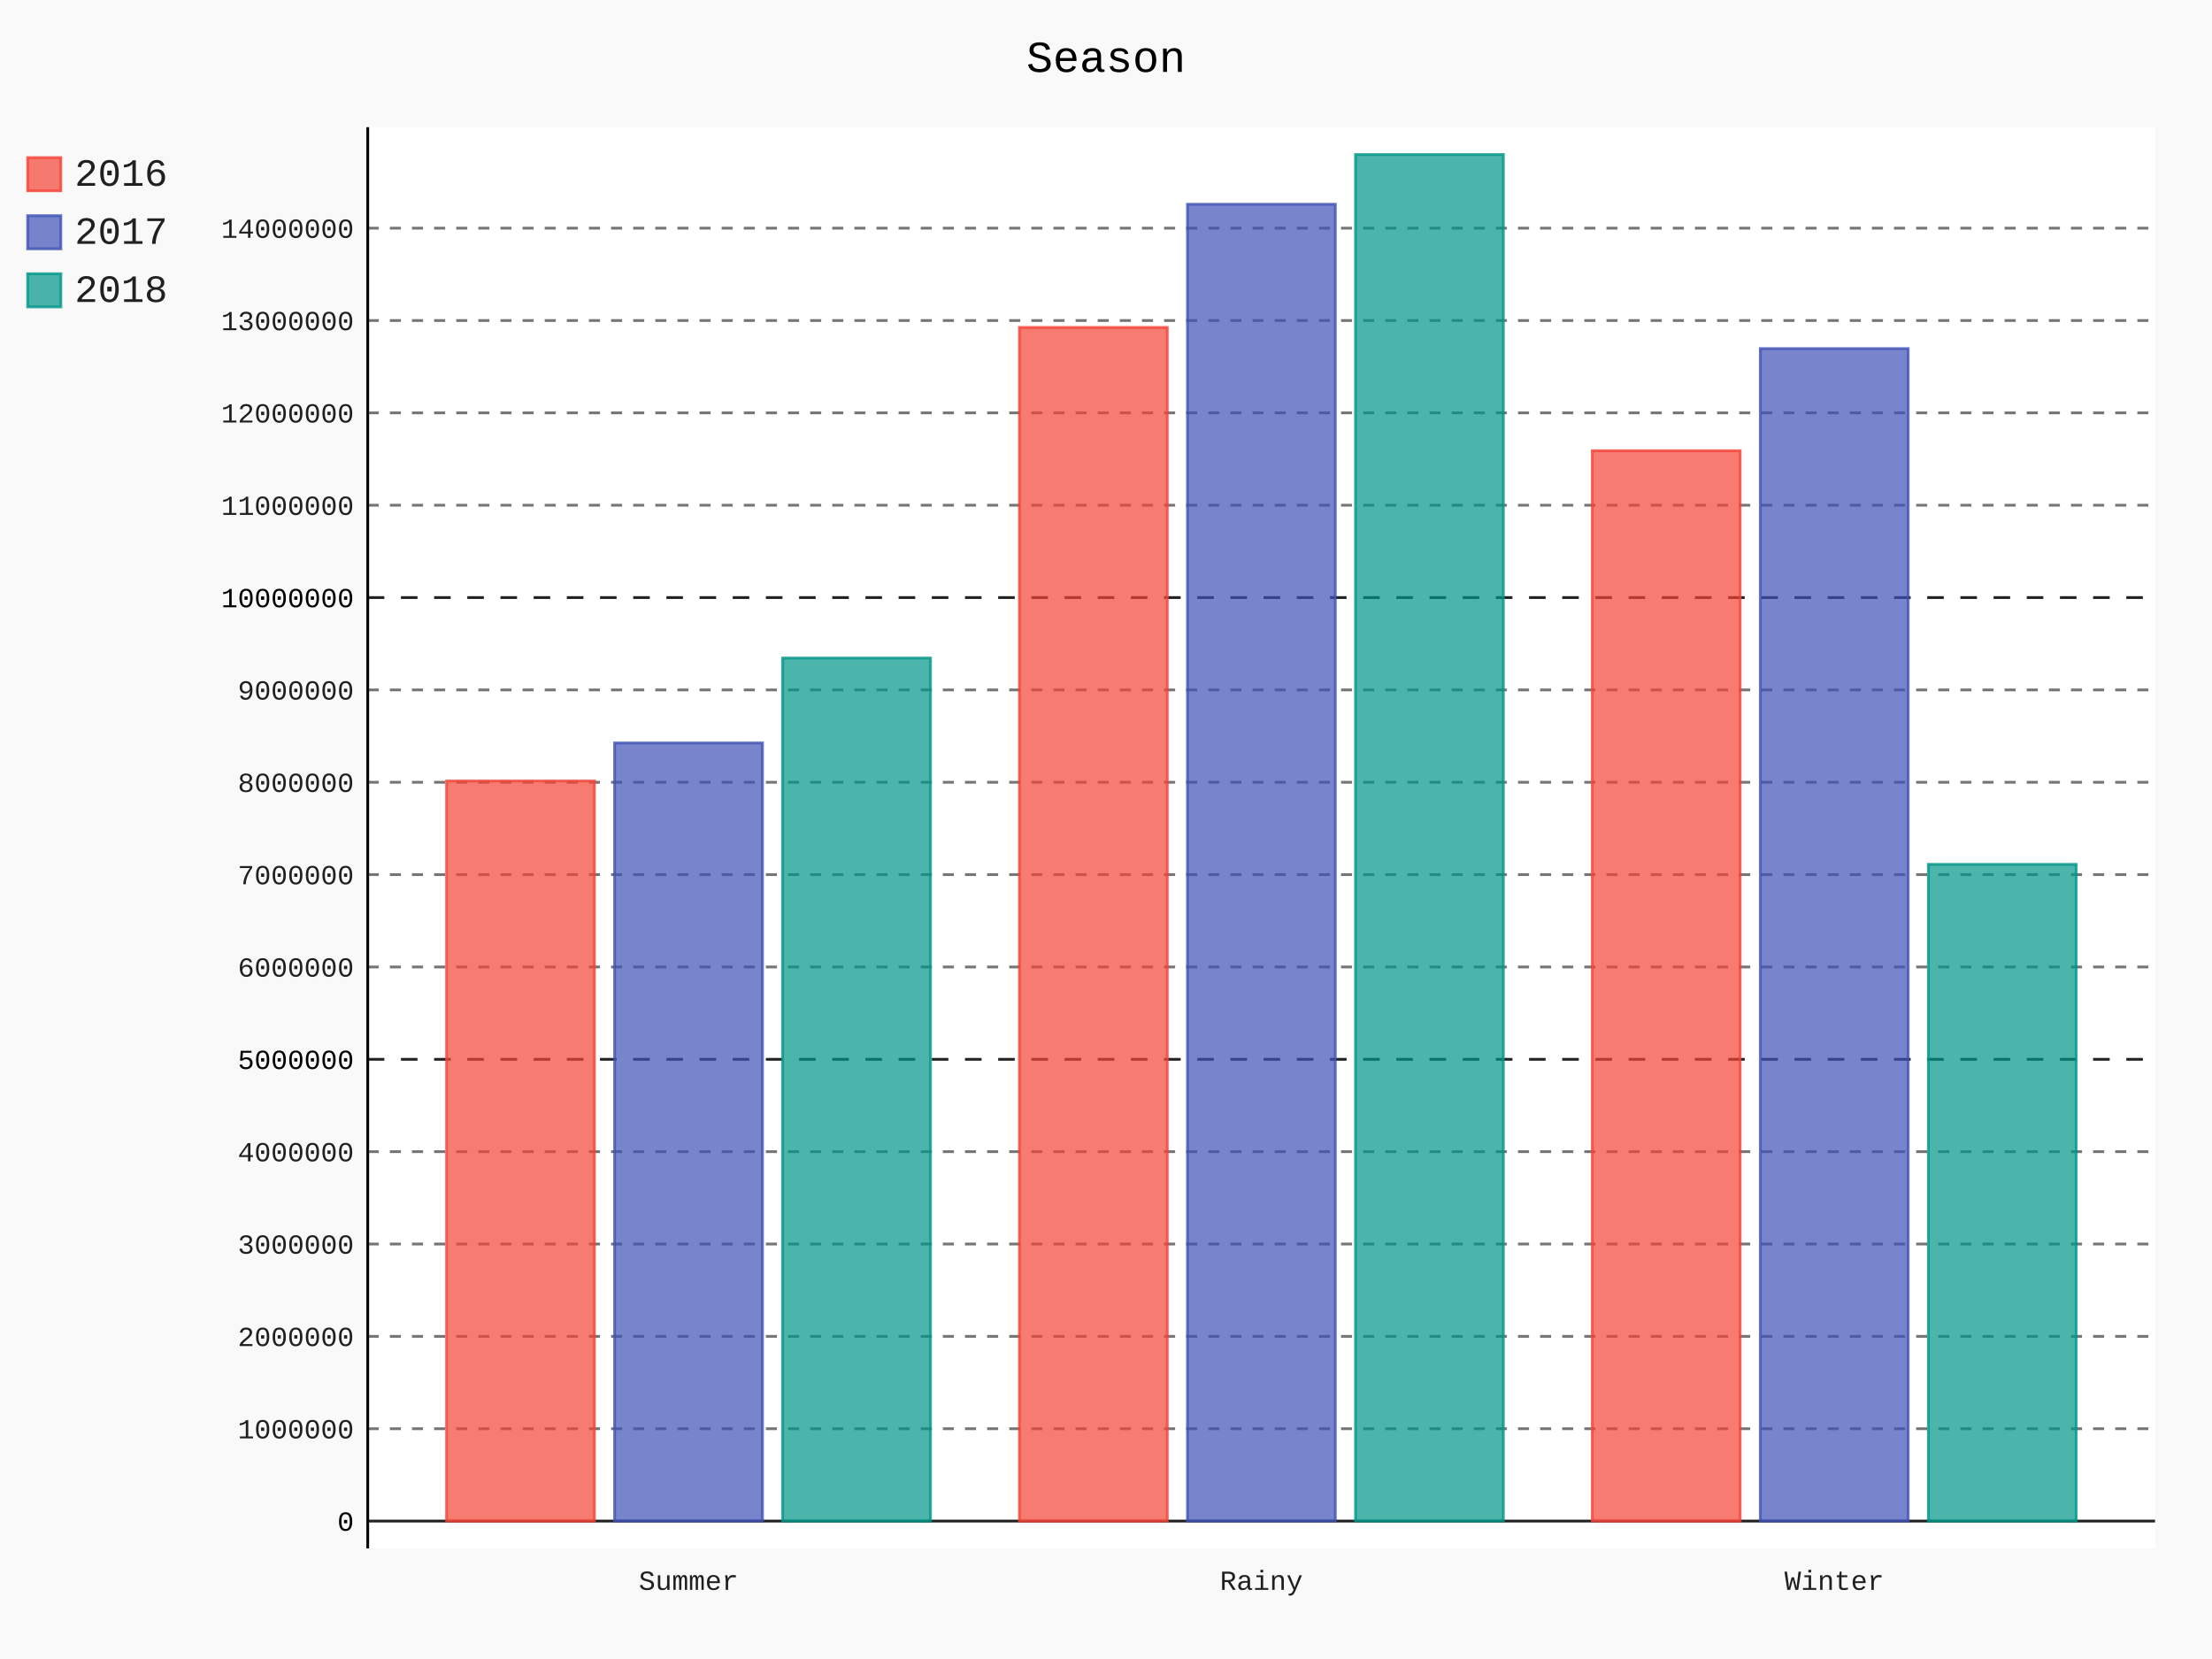
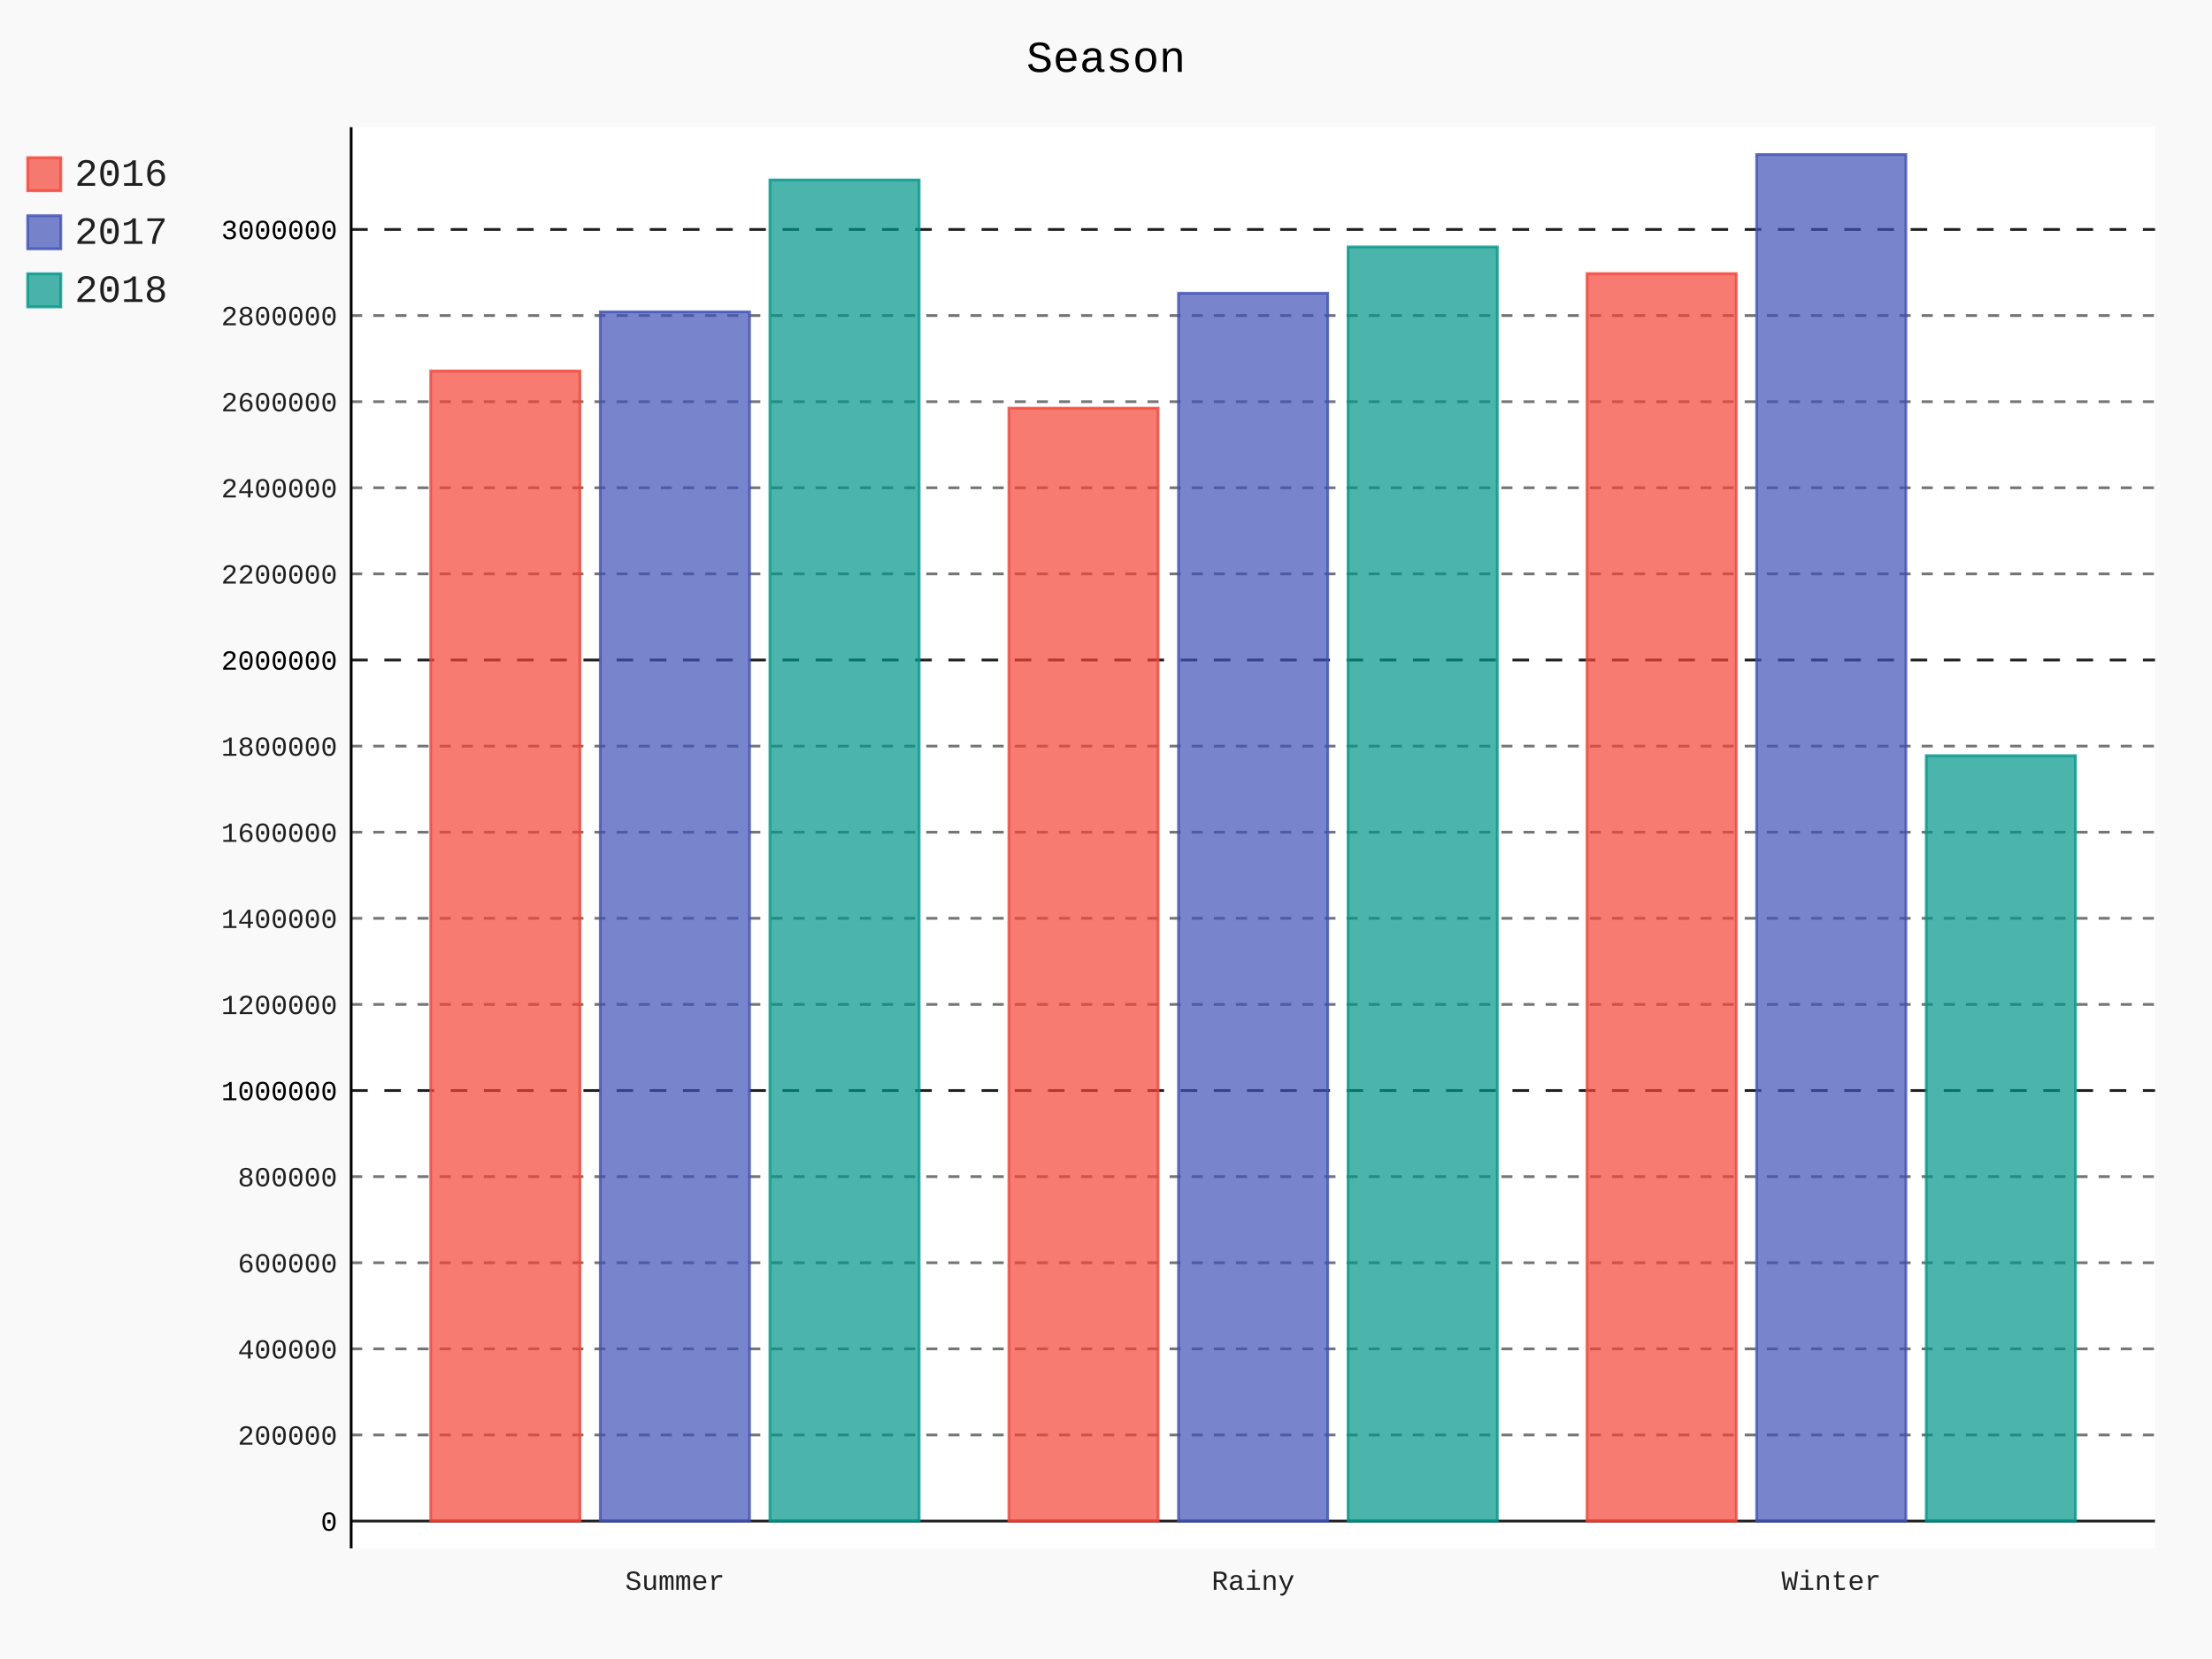
- <svg xmlns="http://www.w3.org/2000/svg" id="chart-9d96cbf8-ce33-4553-b7f0-736b300fc5ae" class="pygal-chart" viewBox="0 0 800 600">
+ <svg xmlns="http://www.w3.org/2000/svg" id="chart-1771eafc-a9a0-42fd-b5e4-766574965d3d" class="pygal-chart" viewBox="0 0 800 600">
  <defs>
-     <style type="text/css">#chart-9d96cbf8-ce33-4553-b7f0-736b300fc5ae{-webkit-user-select:none;-webkit-font-smoothing:antialiased;font-family:Consolas,"Liberation Mono",Menlo,Courier,monospace}#chart-9d96cbf8-ce33-4553-b7f0-736b300fc5ae .title{font-family:Consolas,"Liberation Mono",Menlo,Courier,monospace;font-size:16px}#chart-9d96cbf8-ce33-4553-b7f0-736b300fc5ae .legends .legend text{font-family:Consolas,"Liberation Mono",Menlo,Courier,monospace;font-size:14px}#chart-9d96cbf8-ce33-4553-b7f0-736b300fc5ae .axis text{font-family:Consolas,"Liberation Mono",Menlo,Courier,monospace;font-size:10px}#chart-9d96cbf8-ce33-4553-b7f0-736b300fc5ae .axis text.major{font-family:Consolas,"Liberation Mono",Menlo,Courier,monospace;font-size:10px}#chart-9d96cbf8-ce33-4553-b7f0-736b300fc5ae .text-overlay text.value{font-family:Consolas,"Liberation Mono",Menlo,Courier,monospace;font-size:16px}#chart-9d96cbf8-ce33-4553-b7f0-736b300fc5ae .text-overlay text.label{font-family:Consolas,"Liberation Mono",Menlo,Courier,monospace;font-size:10px}#chart-9d96cbf8-ce33-4553-b7f0-736b300fc5ae .tooltip{font-family:Consolas,"Liberation Mono",Menlo,Courier,monospace;font-size:14px}#chart-9d96cbf8-ce33-4553-b7f0-736b300fc5ae text.no_data{font-family:Consolas,"Liberation Mono",Menlo,Courier,monospace;font-size:64px}
- #chart-9d96cbf8-ce33-4553-b7f0-736b300fc5ae{background-color:rgba(249,249,249,1)}#chart-9d96cbf8-ce33-4553-b7f0-736b300fc5ae path,#chart-9d96cbf8-ce33-4553-b7f0-736b300fc5ae line,#chart-9d96cbf8-ce33-4553-b7f0-736b300fc5ae rect,#chart-9d96cbf8-ce33-4553-b7f0-736b300fc5ae circle{-webkit-transition:150ms;-moz-transition:150ms;transition:150ms}#chart-9d96cbf8-ce33-4553-b7f0-736b300fc5ae .graph &gt; .background{fill:rgba(249,249,249,1)}#chart-9d96cbf8-ce33-4553-b7f0-736b300fc5ae .plot &gt; .background{fill:rgba(255,255,255,1)}#chart-9d96cbf8-ce33-4553-b7f0-736b300fc5ae .graph{fill:rgba(0,0,0,.87)}#chart-9d96cbf8-ce33-4553-b7f0-736b300fc5ae text.no_data{fill:rgba(0,0,0,1)}#chart-9d96cbf8-ce33-4553-b7f0-736b300fc5ae .title{fill:rgba(0,0,0,1)}#chart-9d96cbf8-ce33-4553-b7f0-736b300fc5ae .legends .legend text{fill:rgba(0,0,0,.87)}#chart-9d96cbf8-ce33-4553-b7f0-736b300fc5ae .legends .legend:hover text{fill:rgba(0,0,0,1)}#chart-9d96cbf8-ce33-4553-b7f0-736b300fc5ae .axis .line{stroke:rgba(0,0,0,1)}#chart-9d96cbf8-ce33-4553-b7f0-736b300fc5ae .axis .guide.line{stroke:rgba(0,0,0,.54)}#chart-9d96cbf8-ce33-4553-b7f0-736b300fc5ae .axis .major.line{stroke:rgba(0,0,0,.87)}#chart-9d96cbf8-ce33-4553-b7f0-736b300fc5ae .axis text.major{fill:rgba(0,0,0,1)}#chart-9d96cbf8-ce33-4553-b7f0-736b300fc5ae .axis.y .guides:hover .guide.line,#chart-9d96cbf8-ce33-4553-b7f0-736b300fc5ae .line-graph .axis.x .guides:hover .guide.line,#chart-9d96cbf8-ce33-4553-b7f0-736b300fc5ae .stackedline-graph .axis.x .guides:hover .guide.line,#chart-9d96cbf8-ce33-4553-b7f0-736b300fc5ae .xy-graph .axis.x .guides:hover .guide.line{stroke:rgba(0,0,0,1)}#chart-9d96cbf8-ce33-4553-b7f0-736b300fc5ae .axis .guides:hover text{fill:rgba(0,0,0,1)}#chart-9d96cbf8-ce33-4553-b7f0-736b300fc5ae .reactive{fill-opacity:.7;stroke-opacity:.8}#chart-9d96cbf8-ce33-4553-b7f0-736b300fc5ae .ci{stroke:rgba(0,0,0,.87)}#chart-9d96cbf8-ce33-4553-b7f0-736b300fc5ae .reactive.active,#chart-9d96cbf8-ce33-4553-b7f0-736b300fc5ae .active .reactive{fill-opacity:.8;stroke-opacity:.9;stroke-width:4}#chart-9d96cbf8-ce33-4553-b7f0-736b300fc5ae .ci .reactive.active{stroke-width:1.5}#chart-9d96cbf8-ce33-4553-b7f0-736b300fc5ae .series text{fill:rgba(0,0,0,1)}#chart-9d96cbf8-ce33-4553-b7f0-736b300fc5ae .tooltip rect{fill:rgba(255,255,255,1);stroke:rgba(0,0,0,1);-webkit-transition:opacity 150ms;-moz-transition:opacity 150ms;transition:opacity 150ms}#chart-9d96cbf8-ce33-4553-b7f0-736b300fc5ae .tooltip .label{fill:rgba(0,0,0,.87)}#chart-9d96cbf8-ce33-4553-b7f0-736b300fc5ae .tooltip .label{fill:rgba(0,0,0,.87)}#chart-9d96cbf8-ce33-4553-b7f0-736b300fc5ae .tooltip .legend{font-size:.8em;fill:rgba(0,0,0,.54)}#chart-9d96cbf8-ce33-4553-b7f0-736b300fc5ae .tooltip .x_label{font-size:.6em;fill:rgba(0,0,0,1)}#chart-9d96cbf8-ce33-4553-b7f0-736b300fc5ae .tooltip .xlink{font-size:.5em;text-decoration:underline}#chart-9d96cbf8-ce33-4553-b7f0-736b300fc5ae .tooltip .value{font-size:1.5em}#chart-9d96cbf8-ce33-4553-b7f0-736b300fc5ae .bound{font-size:.5em}#chart-9d96cbf8-ce33-4553-b7f0-736b300fc5ae .max-value{font-size:.75em;fill:rgba(0,0,0,.54)}#chart-9d96cbf8-ce33-4553-b7f0-736b300fc5ae .map-element{fill:rgba(255,255,255,1);stroke:rgba(0,0,0,.54) !important}#chart-9d96cbf8-ce33-4553-b7f0-736b300fc5ae .map-element .reactive{fill-opacity:inherit;stroke-opacity:inherit}#chart-9d96cbf8-ce33-4553-b7f0-736b300fc5ae .color-0,#chart-9d96cbf8-ce33-4553-b7f0-736b300fc5ae .color-0 a:visited{stroke:#F44336;fill:#F44336}#chart-9d96cbf8-ce33-4553-b7f0-736b300fc5ae .color-1,#chart-9d96cbf8-ce33-4553-b7f0-736b300fc5ae .color-1 a:visited{stroke:#3F51B5;fill:#3F51B5}#chart-9d96cbf8-ce33-4553-b7f0-736b300fc5ae .color-2,#chart-9d96cbf8-ce33-4553-b7f0-736b300fc5ae .color-2 a:visited{stroke:#009688;fill:#009688}#chart-9d96cbf8-ce33-4553-b7f0-736b300fc5ae .text-overlay .color-0 text{fill:black}#chart-9d96cbf8-ce33-4553-b7f0-736b300fc5ae .text-overlay .color-1 text{fill:black}#chart-9d96cbf8-ce33-4553-b7f0-736b300fc5ae .text-overlay .color-2 text{fill:black}
- #chart-9d96cbf8-ce33-4553-b7f0-736b300fc5ae text.no_data{text-anchor:middle}#chart-9d96cbf8-ce33-4553-b7f0-736b300fc5ae .guide.line{fill:none}#chart-9d96cbf8-ce33-4553-b7f0-736b300fc5ae .centered{text-anchor:middle}#chart-9d96cbf8-ce33-4553-b7f0-736b300fc5ae .title{text-anchor:middle}#chart-9d96cbf8-ce33-4553-b7f0-736b300fc5ae .legends .legend text{fill-opacity:1}#chart-9d96cbf8-ce33-4553-b7f0-736b300fc5ae .axis.x text{text-anchor:middle}#chart-9d96cbf8-ce33-4553-b7f0-736b300fc5ae .axis.x:not(.web) text[transform]{text-anchor:start}#chart-9d96cbf8-ce33-4553-b7f0-736b300fc5ae .axis.x:not(.web) text[transform].backwards{text-anchor:end}#chart-9d96cbf8-ce33-4553-b7f0-736b300fc5ae .axis.y text{text-anchor:end}#chart-9d96cbf8-ce33-4553-b7f0-736b300fc5ae .axis.y text[transform].backwards{text-anchor:start}#chart-9d96cbf8-ce33-4553-b7f0-736b300fc5ae .axis.y2 text{text-anchor:start}#chart-9d96cbf8-ce33-4553-b7f0-736b300fc5ae .axis.y2 text[transform].backwards{text-anchor:end}#chart-9d96cbf8-ce33-4553-b7f0-736b300fc5ae .axis .guide.line{stroke-dasharray:4,4}#chart-9d96cbf8-ce33-4553-b7f0-736b300fc5ae .axis .major.guide.line{stroke-dasharray:6,6}#chart-9d96cbf8-ce33-4553-b7f0-736b300fc5ae .horizontal .axis.y .guide.line,#chart-9d96cbf8-ce33-4553-b7f0-736b300fc5ae .horizontal .axis.y2 .guide.line,#chart-9d96cbf8-ce33-4553-b7f0-736b300fc5ae .vertical .axis.x .guide.line{opacity:0}#chart-9d96cbf8-ce33-4553-b7f0-736b300fc5ae .horizontal .axis.always_show .guide.line,#chart-9d96cbf8-ce33-4553-b7f0-736b300fc5ae .vertical .axis.always_show .guide.line{opacity:1 !important}#chart-9d96cbf8-ce33-4553-b7f0-736b300fc5ae .axis.y .guides:hover .guide.line,#chart-9d96cbf8-ce33-4553-b7f0-736b300fc5ae .axis.y2 .guides:hover .guide.line,#chart-9d96cbf8-ce33-4553-b7f0-736b300fc5ae .axis.x .guides:hover .guide.line{opacity:1}#chart-9d96cbf8-ce33-4553-b7f0-736b300fc5ae .axis .guides:hover text{opacity:1}#chart-9d96cbf8-ce33-4553-b7f0-736b300fc5ae .nofill{fill:none}#chart-9d96cbf8-ce33-4553-b7f0-736b300fc5ae .subtle-fill{fill-opacity:.2}#chart-9d96cbf8-ce33-4553-b7f0-736b300fc5ae .dot{stroke-width:1px;fill-opacity:1}#chart-9d96cbf8-ce33-4553-b7f0-736b300fc5ae .dot.active{stroke-width:5px}#chart-9d96cbf8-ce33-4553-b7f0-736b300fc5ae .dot.negative{fill:transparent}#chart-9d96cbf8-ce33-4553-b7f0-736b300fc5ae text,#chart-9d96cbf8-ce33-4553-b7f0-736b300fc5ae tspan{stroke:none !important}#chart-9d96cbf8-ce33-4553-b7f0-736b300fc5ae .series text.active{opacity:1}#chart-9d96cbf8-ce33-4553-b7f0-736b300fc5ae .tooltip rect{fill-opacity:.95;stroke-width:.5}#chart-9d96cbf8-ce33-4553-b7f0-736b300fc5ae .tooltip text{fill-opacity:1}#chart-9d96cbf8-ce33-4553-b7f0-736b300fc5ae .showable{visibility:hidden}#chart-9d96cbf8-ce33-4553-b7f0-736b300fc5ae .showable.shown{visibility:visible}#chart-9d96cbf8-ce33-4553-b7f0-736b300fc5ae .gauge-background{fill:rgba(229,229,229,1);stroke:none}#chart-9d96cbf8-ce33-4553-b7f0-736b300fc5ae .bg-lines{stroke:rgba(249,249,249,1);stroke-width:2px}</style>
+     <style type="text/css">#chart-1771eafc-a9a0-42fd-b5e4-766574965d3d{-webkit-user-select:none;-webkit-font-smoothing:antialiased;font-family:Consolas,"Liberation Mono",Menlo,Courier,monospace}#chart-1771eafc-a9a0-42fd-b5e4-766574965d3d .title{font-family:Consolas,"Liberation Mono",Menlo,Courier,monospace;font-size:16px}#chart-1771eafc-a9a0-42fd-b5e4-766574965d3d .legends .legend text{font-family:Consolas,"Liberation Mono",Menlo,Courier,monospace;font-size:14px}#chart-1771eafc-a9a0-42fd-b5e4-766574965d3d .axis text{font-family:Consolas,"Liberation Mono",Menlo,Courier,monospace;font-size:10px}#chart-1771eafc-a9a0-42fd-b5e4-766574965d3d .axis text.major{font-family:Consolas,"Liberation Mono",Menlo,Courier,monospace;font-size:10px}#chart-1771eafc-a9a0-42fd-b5e4-766574965d3d .text-overlay text.value{font-family:Consolas,"Liberation Mono",Menlo,Courier,monospace;font-size:16px}#chart-1771eafc-a9a0-42fd-b5e4-766574965d3d .text-overlay text.label{font-family:Consolas,"Liberation Mono",Menlo,Courier,monospace;font-size:10px}#chart-1771eafc-a9a0-42fd-b5e4-766574965d3d .tooltip{font-family:Consolas,"Liberation Mono",Menlo,Courier,monospace;font-size:14px}#chart-1771eafc-a9a0-42fd-b5e4-766574965d3d text.no_data{font-family:Consolas,"Liberation Mono",Menlo,Courier,monospace;font-size:64px}
+ #chart-1771eafc-a9a0-42fd-b5e4-766574965d3d{background-color:rgba(249,249,249,1)}#chart-1771eafc-a9a0-42fd-b5e4-766574965d3d path,#chart-1771eafc-a9a0-42fd-b5e4-766574965d3d line,#chart-1771eafc-a9a0-42fd-b5e4-766574965d3d rect,#chart-1771eafc-a9a0-42fd-b5e4-766574965d3d circle{-webkit-transition:150ms;-moz-transition:150ms;transition:150ms}#chart-1771eafc-a9a0-42fd-b5e4-766574965d3d .graph &gt; .background{fill:rgba(249,249,249,1)}#chart-1771eafc-a9a0-42fd-b5e4-766574965d3d .plot &gt; .background{fill:rgba(255,255,255,1)}#chart-1771eafc-a9a0-42fd-b5e4-766574965d3d .graph{fill:rgba(0,0,0,.87)}#chart-1771eafc-a9a0-42fd-b5e4-766574965d3d text.no_data{fill:rgba(0,0,0,1)}#chart-1771eafc-a9a0-42fd-b5e4-766574965d3d .title{fill:rgba(0,0,0,1)}#chart-1771eafc-a9a0-42fd-b5e4-766574965d3d .legends .legend text{fill:rgba(0,0,0,.87)}#chart-1771eafc-a9a0-42fd-b5e4-766574965d3d .legends .legend:hover text{fill:rgba(0,0,0,1)}#chart-1771eafc-a9a0-42fd-b5e4-766574965d3d .axis .line{stroke:rgba(0,0,0,1)}#chart-1771eafc-a9a0-42fd-b5e4-766574965d3d .axis .guide.line{stroke:rgba(0,0,0,.54)}#chart-1771eafc-a9a0-42fd-b5e4-766574965d3d .axis .major.line{stroke:rgba(0,0,0,.87)}#chart-1771eafc-a9a0-42fd-b5e4-766574965d3d .axis text.major{fill:rgba(0,0,0,1)}#chart-1771eafc-a9a0-42fd-b5e4-766574965d3d .axis.y .guides:hover .guide.line,#chart-1771eafc-a9a0-42fd-b5e4-766574965d3d .line-graph .axis.x .guides:hover .guide.line,#chart-1771eafc-a9a0-42fd-b5e4-766574965d3d .stackedline-graph .axis.x .guides:hover .guide.line,#chart-1771eafc-a9a0-42fd-b5e4-766574965d3d .xy-graph .axis.x .guides:hover .guide.line{stroke:rgba(0,0,0,1)}#chart-1771eafc-a9a0-42fd-b5e4-766574965d3d .axis .guides:hover text{fill:rgba(0,0,0,1)}#chart-1771eafc-a9a0-42fd-b5e4-766574965d3d .reactive{fill-opacity:.7;stroke-opacity:.8}#chart-1771eafc-a9a0-42fd-b5e4-766574965d3d .ci{stroke:rgba(0,0,0,.87)}#chart-1771eafc-a9a0-42fd-b5e4-766574965d3d .reactive.active,#chart-1771eafc-a9a0-42fd-b5e4-766574965d3d .active .reactive{fill-opacity:.8;stroke-opacity:.9;stroke-width:4}#chart-1771eafc-a9a0-42fd-b5e4-766574965d3d .ci .reactive.active{stroke-width:1.5}#chart-1771eafc-a9a0-42fd-b5e4-766574965d3d .series text{fill:rgba(0,0,0,1)}#chart-1771eafc-a9a0-42fd-b5e4-766574965d3d .tooltip rect{fill:rgba(255,255,255,1);stroke:rgba(0,0,0,1);-webkit-transition:opacity 150ms;-moz-transition:opacity 150ms;transition:opacity 150ms}#chart-1771eafc-a9a0-42fd-b5e4-766574965d3d .tooltip .label{fill:rgba(0,0,0,.87)}#chart-1771eafc-a9a0-42fd-b5e4-766574965d3d .tooltip .label{fill:rgba(0,0,0,.87)}#chart-1771eafc-a9a0-42fd-b5e4-766574965d3d .tooltip .legend{font-size:.8em;fill:rgba(0,0,0,.54)}#chart-1771eafc-a9a0-42fd-b5e4-766574965d3d .tooltip .x_label{font-size:.6em;fill:rgba(0,0,0,1)}#chart-1771eafc-a9a0-42fd-b5e4-766574965d3d .tooltip .xlink{font-size:.5em;text-decoration:underline}#chart-1771eafc-a9a0-42fd-b5e4-766574965d3d .tooltip .value{font-size:1.5em}#chart-1771eafc-a9a0-42fd-b5e4-766574965d3d .bound{font-size:.5em}#chart-1771eafc-a9a0-42fd-b5e4-766574965d3d .max-value{font-size:.75em;fill:rgba(0,0,0,.54)}#chart-1771eafc-a9a0-42fd-b5e4-766574965d3d .map-element{fill:rgba(255,255,255,1);stroke:rgba(0,0,0,.54) !important}#chart-1771eafc-a9a0-42fd-b5e4-766574965d3d .map-element .reactive{fill-opacity:inherit;stroke-opacity:inherit}#chart-1771eafc-a9a0-42fd-b5e4-766574965d3d .color-0,#chart-1771eafc-a9a0-42fd-b5e4-766574965d3d .color-0 a:visited{stroke:#F44336;fill:#F44336}#chart-1771eafc-a9a0-42fd-b5e4-766574965d3d .color-1,#chart-1771eafc-a9a0-42fd-b5e4-766574965d3d .color-1 a:visited{stroke:#3F51B5;fill:#3F51B5}#chart-1771eafc-a9a0-42fd-b5e4-766574965d3d .color-2,#chart-1771eafc-a9a0-42fd-b5e4-766574965d3d .color-2 a:visited{stroke:#009688;fill:#009688}#chart-1771eafc-a9a0-42fd-b5e4-766574965d3d .text-overlay .color-0 text{fill:black}#chart-1771eafc-a9a0-42fd-b5e4-766574965d3d .text-overlay .color-1 text{fill:black}#chart-1771eafc-a9a0-42fd-b5e4-766574965d3d .text-overlay .color-2 text{fill:black}
+ #chart-1771eafc-a9a0-42fd-b5e4-766574965d3d text.no_data{text-anchor:middle}#chart-1771eafc-a9a0-42fd-b5e4-766574965d3d .guide.line{fill:none}#chart-1771eafc-a9a0-42fd-b5e4-766574965d3d .centered{text-anchor:middle}#chart-1771eafc-a9a0-42fd-b5e4-766574965d3d .title{text-anchor:middle}#chart-1771eafc-a9a0-42fd-b5e4-766574965d3d .legends .legend text{fill-opacity:1}#chart-1771eafc-a9a0-42fd-b5e4-766574965d3d .axis.x text{text-anchor:middle}#chart-1771eafc-a9a0-42fd-b5e4-766574965d3d .axis.x:not(.web) text[transform]{text-anchor:start}#chart-1771eafc-a9a0-42fd-b5e4-766574965d3d .axis.x:not(.web) text[transform].backwards{text-anchor:end}#chart-1771eafc-a9a0-42fd-b5e4-766574965d3d .axis.y text{text-anchor:end}#chart-1771eafc-a9a0-42fd-b5e4-766574965d3d .axis.y text[transform].backwards{text-anchor:start}#chart-1771eafc-a9a0-42fd-b5e4-766574965d3d .axis.y2 text{text-anchor:start}#chart-1771eafc-a9a0-42fd-b5e4-766574965d3d .axis.y2 text[transform].backwards{text-anchor:end}#chart-1771eafc-a9a0-42fd-b5e4-766574965d3d .axis .guide.line{stroke-dasharray:4,4}#chart-1771eafc-a9a0-42fd-b5e4-766574965d3d .axis .major.guide.line{stroke-dasharray:6,6}#chart-1771eafc-a9a0-42fd-b5e4-766574965d3d .horizontal .axis.y .guide.line,#chart-1771eafc-a9a0-42fd-b5e4-766574965d3d .horizontal .axis.y2 .guide.line,#chart-1771eafc-a9a0-42fd-b5e4-766574965d3d .vertical .axis.x .guide.line{opacity:0}#chart-1771eafc-a9a0-42fd-b5e4-766574965d3d .horizontal .axis.always_show .guide.line,#chart-1771eafc-a9a0-42fd-b5e4-766574965d3d .vertical .axis.always_show .guide.line{opacity:1 !important}#chart-1771eafc-a9a0-42fd-b5e4-766574965d3d .axis.y .guides:hover .guide.line,#chart-1771eafc-a9a0-42fd-b5e4-766574965d3d .axis.y2 .guides:hover .guide.line,#chart-1771eafc-a9a0-42fd-b5e4-766574965d3d .axis.x .guides:hover .guide.line{opacity:1}#chart-1771eafc-a9a0-42fd-b5e4-766574965d3d .axis .guides:hover text{opacity:1}#chart-1771eafc-a9a0-42fd-b5e4-766574965d3d .nofill{fill:none}#chart-1771eafc-a9a0-42fd-b5e4-766574965d3d .subtle-fill{fill-opacity:.2}#chart-1771eafc-a9a0-42fd-b5e4-766574965d3d .dot{stroke-width:1px;fill-opacity:1}#chart-1771eafc-a9a0-42fd-b5e4-766574965d3d .dot.active{stroke-width:5px}#chart-1771eafc-a9a0-42fd-b5e4-766574965d3d .dot.negative{fill:transparent}#chart-1771eafc-a9a0-42fd-b5e4-766574965d3d text,#chart-1771eafc-a9a0-42fd-b5e4-766574965d3d tspan{stroke:none !important}#chart-1771eafc-a9a0-42fd-b5e4-766574965d3d .series text.active{opacity:1}#chart-1771eafc-a9a0-42fd-b5e4-766574965d3d .tooltip rect{fill-opacity:.95;stroke-width:.5}#chart-1771eafc-a9a0-42fd-b5e4-766574965d3d .tooltip text{fill-opacity:1}#chart-1771eafc-a9a0-42fd-b5e4-766574965d3d .showable{visibility:hidden}#chart-1771eafc-a9a0-42fd-b5e4-766574965d3d .showable.shown{visibility:visible}#chart-1771eafc-a9a0-42fd-b5e4-766574965d3d .gauge-background{fill:rgba(229,229,229,1);stroke:none}#chart-1771eafc-a9a0-42fd-b5e4-766574965d3d .bg-lines{stroke:rgba(249,249,249,1);stroke-width:2px}</style>
  </defs>
  <g class="graph bar-graph vertical">
    <rect class="background" height="600" width="800" x="0" y="0" />
-     <g class="plot" transform="translate(133, 46)">
-       <rect class="background" height="514" width="646.4" x="0" y="0" />
+     <g class="plot" transform="translate(127, 46)">
+       <rect class="background" height="514" width="652.4" x="0" y="0" />
      <g class="axis y always_show">
        <g class="guides">
-           <path class="axis major line" d="M0 504.115 h646.4" />
+           <path class="axis major line" d="M0 504.115 h652.4" />
          <text class="major" x="-5" y="507.615">0</text>
        </g>
        <g class="guides">
-           <path class="guide line" d="M0 470.716 h646.4" />
-           <text class="" x="-5" y="474.216">1000000</text>
+           <path class="guide line" d="M0 472.973 h652.4" />
+           <text class="" x="-5" y="476.473">200000</text>
        </g>
        <g class="guides">
-           <path class="guide line" d="M0 437.316 h646.4" />
-           <text class="" x="-5" y="440.816">2000000</text>
+           <path class="guide line" d="M0 441.831 h652.4" />
+           <text class="" x="-5" y="445.331">400000</text>
        </g>
        <g class="guides">
-           <path class="guide line" d="M0 403.916 h646.4" />
-           <text class="" x="-5" y="407.416">3000000</text>
+           <path class="guide line" d="M0 410.689 h652.4" />
+           <text class="" x="-5" y="414.189">600000</text>
        </g>
        <g class="guides">
-           <path class="guide line" d="M0 370.516 h646.4" />
-           <text class="" x="-5" y="374.016">4000000</text>
+           <path class="guide line" d="M0 379.547 h652.4" />
+           <text class="" x="-5" y="383.047">800000</text>
        </g>
        <g class="guides">
-           <path class="major guide line" d="M0 337.117 h646.4" />
-           <text class="major" x="-5" y="340.617">5000000</text>
+           <path class="major guide line" d="M0 348.405 h652.4" />
+           <text class="major" x="-5" y="351.905">1000000</text>
        </g>
        <g class="guides">
-           <path class="guide line" d="M0 303.717 h646.4" />
-           <text class="" x="-5" y="307.217">6000000</text>
+           <path class="guide line" d="M0 317.262 h652.4" />
+           <text class="" x="-5" y="320.762">1200000</text>
        </g>
        <g class="guides">
-           <path class="guide line" d="M0 270.317 h646.4" />
-           <text class="" x="-5" y="273.817">7000000</text>
+           <path class="guide line" d="M0 286.12 h652.4" />
+           <text class="" x="-5" y="289.62">1400000</text>
        </g>
        <g class="guides">
-           <path class="guide line" d="M0 236.918 h646.4" />
-           <text class="" x="-5" y="240.418">8000000</text>
+           <path class="guide line" d="M0 254.978 h652.4" />
+           <text class="" x="-5" y="258.478">1600000</text>
        </g>
        <g class="guides">
-           <path class="guide line" d="M0 203.518 h646.4" />
-           <text class="" x="-5" y="207.018">9000000</text>
+           <path class="guide line" d="M0 223.836 h652.4" />
+           <text class="" x="-5" y="227.336">1800000</text>
        </g>
        <g class="guides">
-           <path class="major guide line" d="M0 170.118 h646.4" />
-           <text class="major" x="-5" y="173.618">10000000</text>
+           <path class="major guide line" d="M0 192.694 h652.4" />
+           <text class="major" x="-5" y="196.194">2000000</text>
        </g>
        <g class="guides">
-           <path class="guide line" d="M0 136.718 h646.4" />
-           <text class="" x="-5" y="140.218">11000000</text>
+           <path class="guide line" d="M0 161.552 h652.4" />
+           <text class="" x="-5" y="165.052">2200000</text>
        </g>
        <g class="guides">
-           <path class="guide line" d="M0 103.319 h646.4" />
-           <text class="" x="-5" y="106.819">12000000</text>
+           <path class="guide line" d="M0 130.409 h652.4" />
+           <text class="" x="-5" y="133.909">2400000</text>
        </g>
        <g class="guides">
-           <path class="guide line" d="M0 69.919 h646.4" />
-           <text class="" x="-5" y="73.419">13000000</text>
+           <path class="guide line" d="M0 99.267 h652.4" />
+           <text class="" x="-5" y="102.767">2600000</text>
        </g>
        <g class="guides">
-           <path class="guide line" d="M0 36.519 h646.4" />
-           <text class="" x="-5" y="40.019">14000000</text>
+           <path class="guide line" d="M0 68.125 h652.4" />
+           <text class="" x="-5" y="71.625">2800000</text>
+         </g>
+         <g class="guides">
+           <path class="major guide line" d="M0 36.983 h652.4" />
+           <text class="major" x="-5" y="40.483">3000000</text>
        </g>
      </g>
      <g class="axis x">
        <path class="line" d="M0 0 v514" />
        <g class="guides">
-           <path class="guide line" d="M116.021 0 v514" />
-           <text class="" x="116.021" y="529.0">Summer</text>
+           <path class="guide line" d="M117.097 0 v514" />
+           <text class="" x="117.097" y="529.0">Summer</text>
        </g>
        <g class="guides">
-           <path class="guide line" d="M323.2 0 v514" />
-           <text class="" x="323.2" y="529.0">Rainy</text>
+           <path class="guide line" d="M326.2 0 v514" />
+           <text class="" x="326.2" y="529.0">Rainy</text>
        </g>
        <g class="guides">
-           <path class="guide line" d="M530.379 0 v514" />
-           <text class="" x="530.379" y="529.0">Winter</text>
+           <path class="guide line" d="M535.303 0 v514" />
+           <text class="" x="535.303" y="529.0">Winter</text>
        </g>
      </g>
      <g class="series serie-0 color-0">
        <g class="bars">
          <g class="bar">
-             <rect class="rect reactive tooltip-trigger" height="267.67" rx="0" ry="0" width="53.48" x="28.508" y="236.446" />
+             <rect class="rect reactive tooltip-trigger" height="415.962" rx="0" ry="0" width="53.976" x="28.773" y="88.153" />
          </g>
          <g class="bar">
-             <rect class="rect reactive tooltip-trigger" height="431.701" rx="0" ry="0" width="53.48" x="235.687" y="72.414" />
+             <rect class="rect reactive tooltip-trigger" height="402.521" rx="0" ry="0" width="53.976" x="237.875" y="101.594" />
          </g>
          <g class="bar">
-             <rect class="rect reactive tooltip-trigger" height="387.108" rx="0" ry="0" width="53.48" x="442.867" y="117.007" />
+             <rect class="rect reactive tooltip-trigger" height="451.179" rx="0" ry="0" width="53.976" x="446.978" y="52.937" />
          </g>
        </g>
      </g>
      <g class="series serie-1 color-1">
        <g class="bars">
          <g class="bar">
-             <rect class="rect reactive tooltip-trigger" height="281.424" rx="0" ry="0" width="53.48" x="89.281" y="222.692" />
+             <rect class="rect reactive tooltip-trigger" height="437.336" rx="0" ry="0" width="53.976" x="90.109" y="66.779" />
          </g>
          <g class="bar">
-             <rect class="rect reactive tooltip-trigger" height="476.252" rx="0" ry="0" width="53.48" x="296.46" y="27.863" />
+             <rect class="rect reactive tooltip-trigger" height="444.061" rx="0" ry="0" width="53.976" x="299.212" y="60.054" />
          </g>
          <g class="bar">
-             <rect class="rect reactive tooltip-trigger" height="424.047" rx="0" ry="0" width="53.48" x="503.64" y="80.068" />
+             <rect class="rect reactive tooltip-trigger" height="494.231" rx="0" ry="0" width="53.976" x="508.314" y="9.885" />
          </g>
        </g>
      </g>
      <g class="series serie-2 color-2">
        <g class="bars">
          <g class="bar">
-             <rect class="rect reactive tooltip-trigger" height="312.122" rx="0" ry="0" width="53.48" x="150.053" y="191.993" />
+             <rect class="rect reactive tooltip-trigger" height="485.041" rx="0" ry="0" width="53.976" x="151.446" y="19.074" />
          </g>
          <g class="bar">
-             <rect class="rect reactive tooltip-trigger" height="494.231" rx="0" ry="0" width="53.48" x="357.233" y="9.885" />
+             <rect class="rect reactive tooltip-trigger" height="460.825" rx="0" ry="0" width="53.976" x="360.549" y="43.291" />
          </g>
          <g class="bar">
-             <rect class="rect reactive tooltip-trigger" height="237.52" rx="0" ry="0" width="53.48" x="564.412" y="266.596" />
+             <rect class="rect reactive tooltip-trigger" height="276.831" rx="0" ry="0" width="53.976" x="569.651" y="227.284" />
          </g>
        </g>
      </g>
    </g>
    <g class="titles">
      <text class="title plot_title" x="400.0" y="26">Season</text>
    </g>
-     <g class="plot overlay" transform="translate(133, 46)">
+     <g class="plot overlay" transform="translate(127, 46)">
      <g class="series serie-0 color-0" />
      <g class="series serie-1 color-1" />
      <g class="series serie-2 color-2" />
    </g>
-     <g class="plot text-overlay" transform="translate(133, 46)">
+     <g class="plot text-overlay" transform="translate(127, 46)">
      <g class="series serie-0 color-0" />
      <g class="series serie-1 color-1" />
      <g class="series serie-2 color-2" />
    </g>
-     <g class="plot tooltip-overlay" transform="translate(133, 46)">
+     <g class="plot tooltip-overlay" transform="translate(127, 46)">
      <g class="tooltip" style="opacity: 0" transform="translate(0 0)">
        <rect class="tooltip-box" height="0" rx="0" ry="0" width="0" />
        <g class="text" />
      </g>
    </g>
    <g class="legends" transform="translate(10, 56)">
      <g class="legend reactive activate-serie" id="activate-serie-0">
        <rect class="color-0 reactive" height="12" width="12" x="0.0" y="1.0" />
        <text x="17.0" y="11.2">2016</text>
      </g>
      <g class="legend reactive activate-serie" id="activate-serie-1">
        <rect class="color-1 reactive" height="12" width="12" x="0.0" y="22.0" />
        <text x="17.0" y="32.2">2017</text>
      </g>
      <g class="legend reactive activate-serie" id="activate-serie-2">
        <rect class="color-2 reactive" height="12" width="12" x="0.0" y="43.0" />
        <text x="17.0" y="53.2">2018</text>
      </g>
    </g>
    <g class="legends" transform="translate(790, 56)" />
  </g>
</svg>
